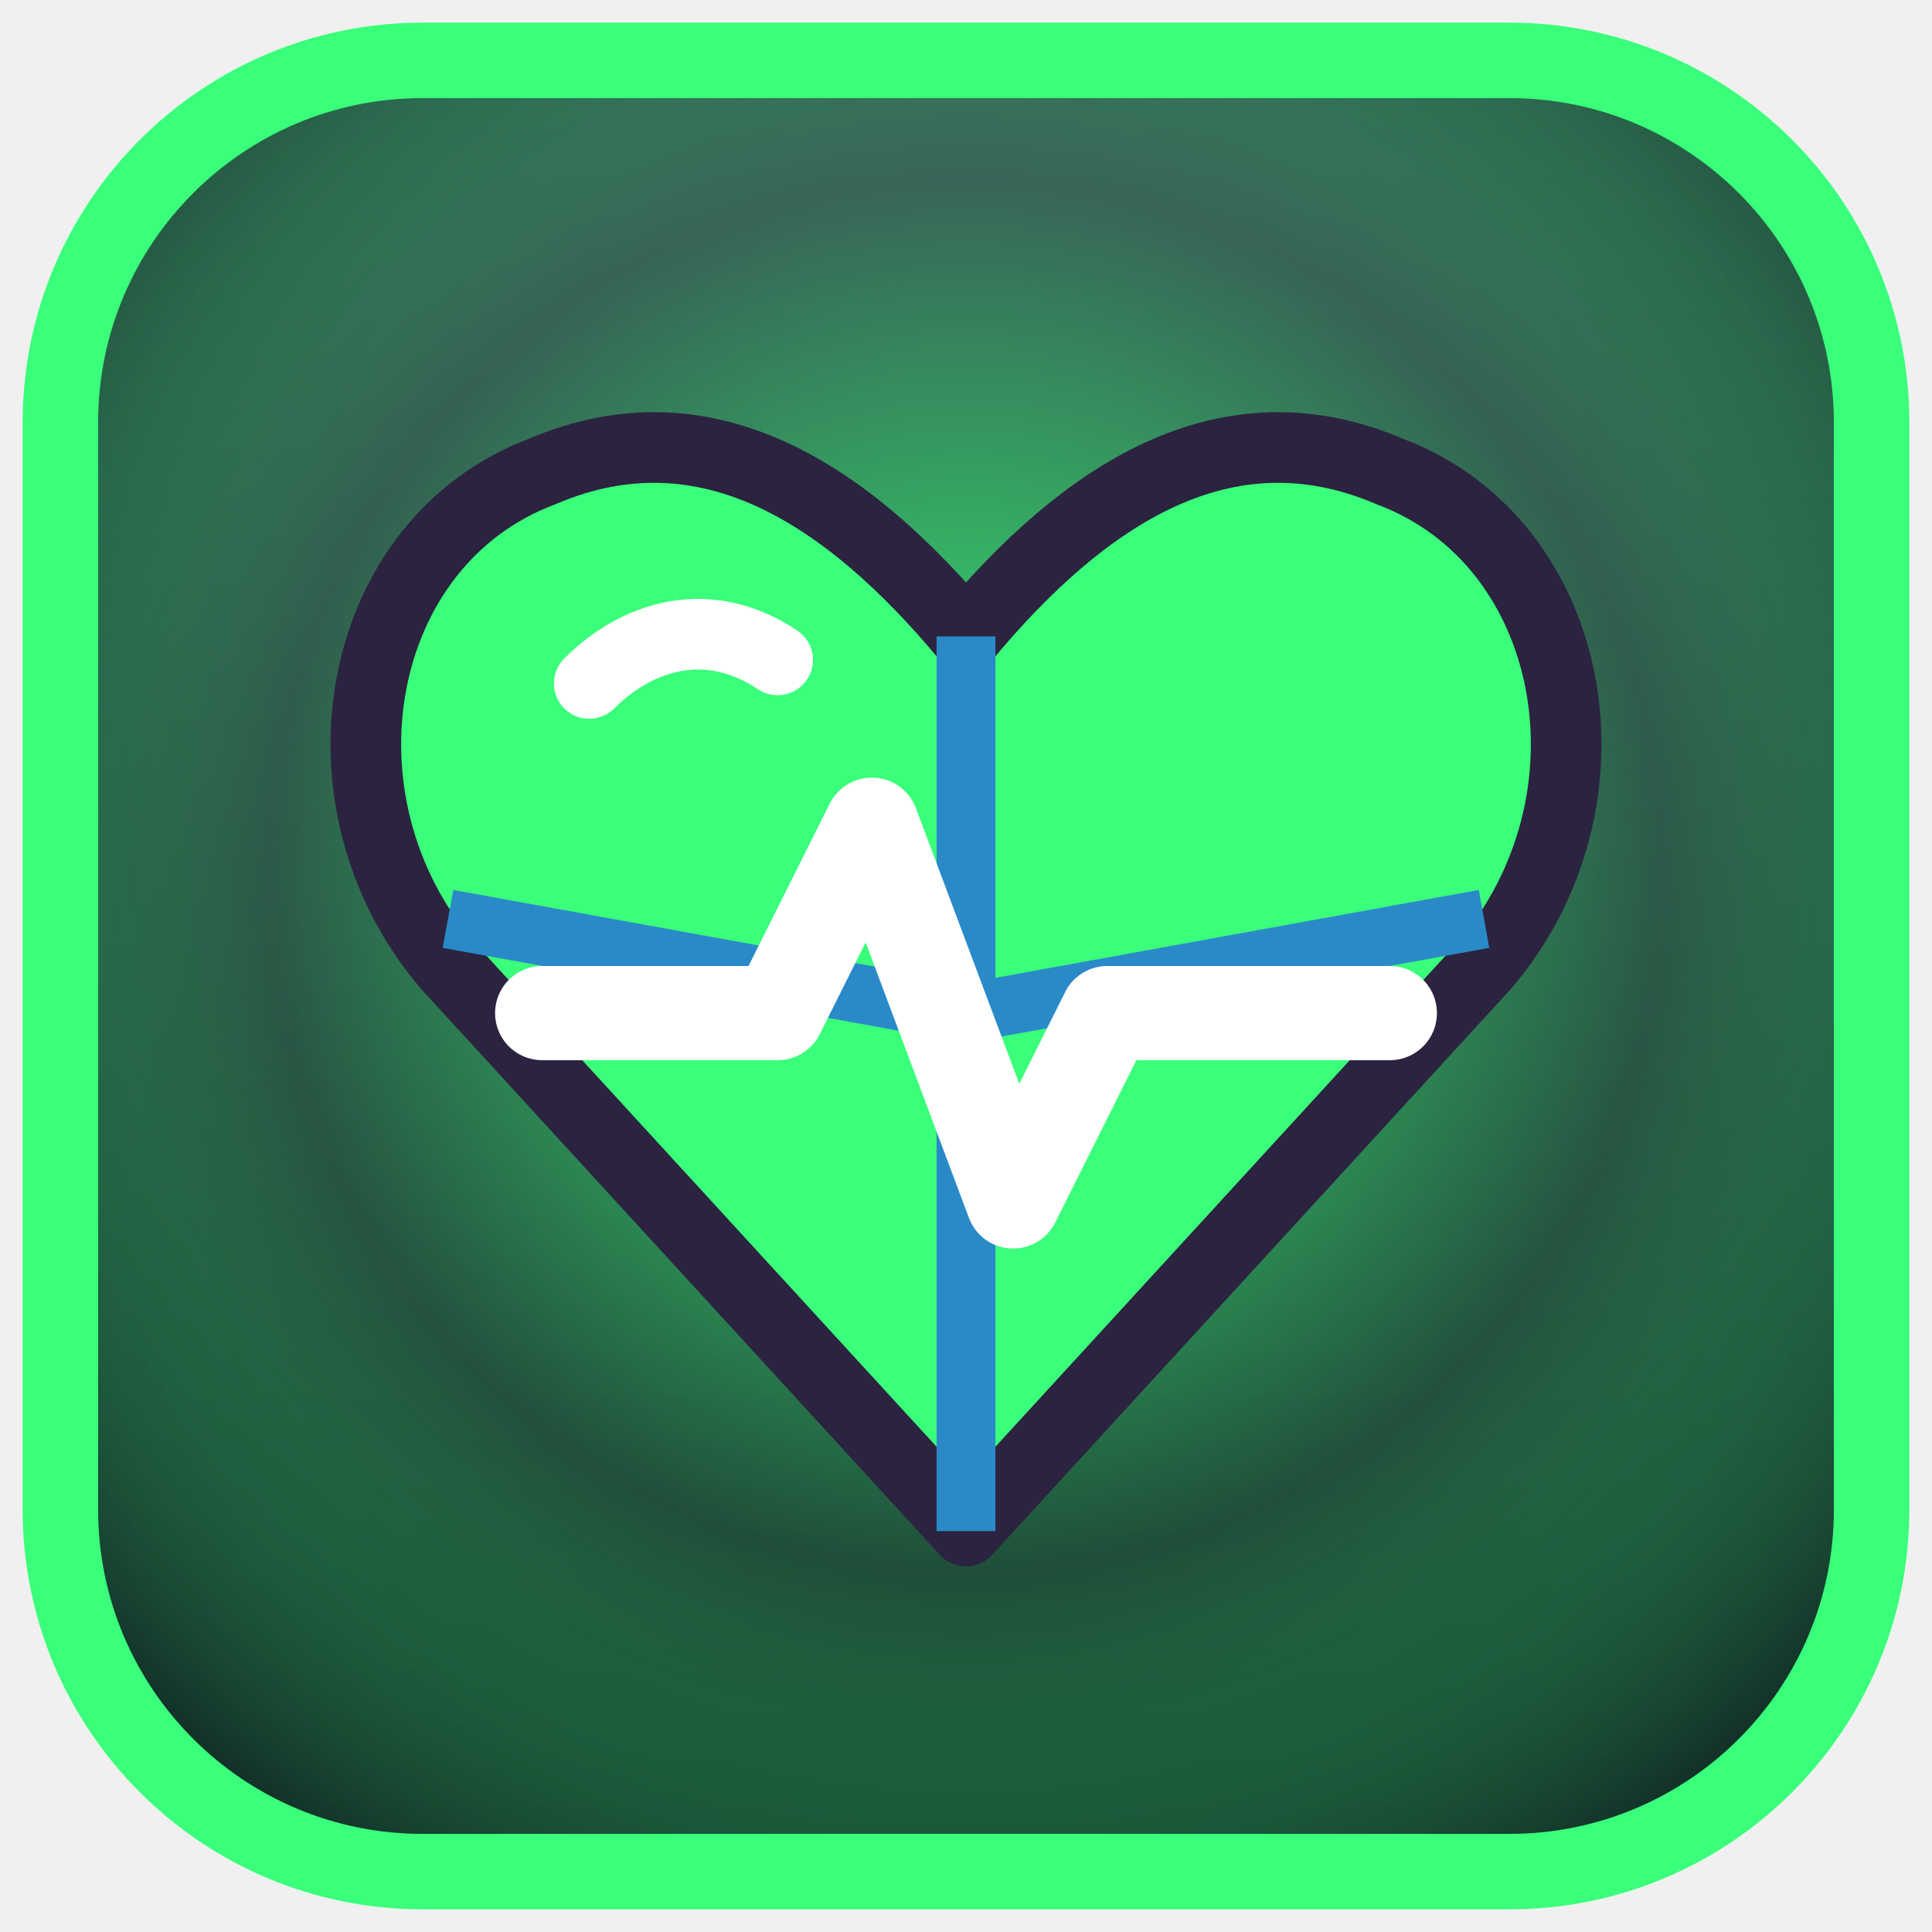
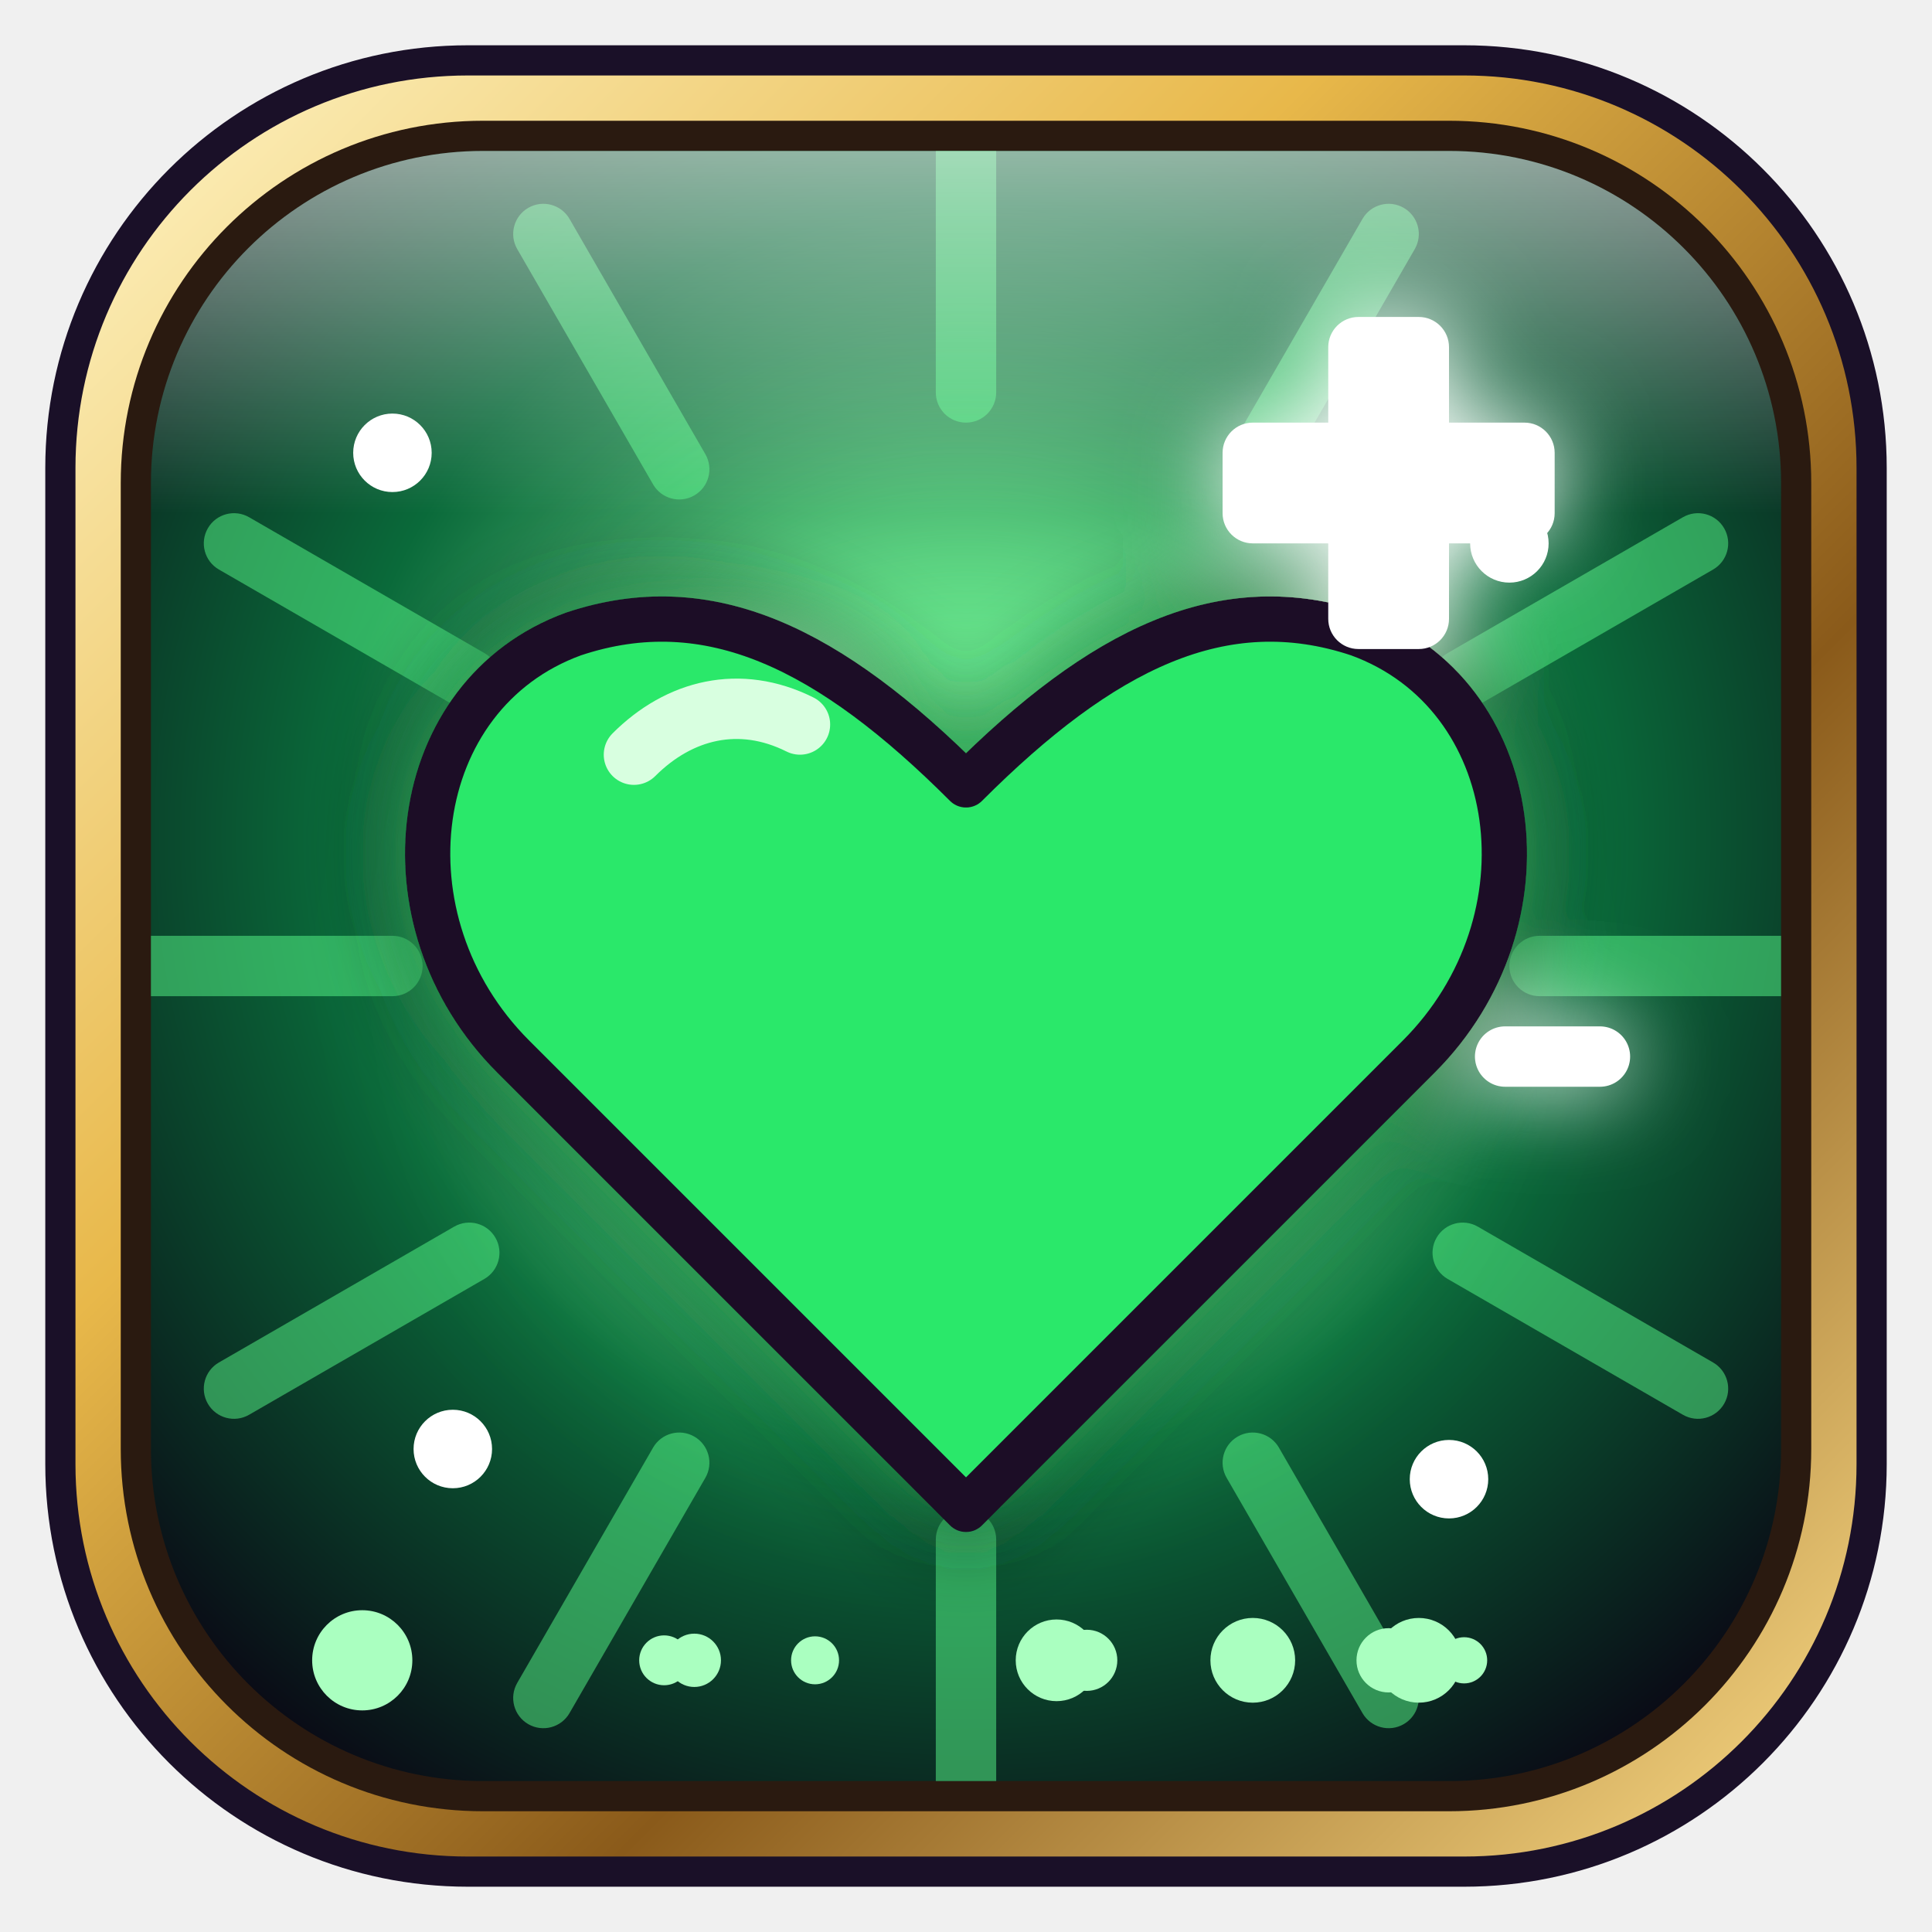
- <svg xmlns="http://www.w3.org/2000/svg" viewBox="0 0 64 64">
+ <svg xmlns="http://www.w3.org/2000/svg" viewBox="0 0 128 128" width="256" height="256">
  <defs>
-     <radialGradient id="g" cx="50%" cy="45%" r="70%">
-       <stop offset="0" stop-color="#3aff7a" stop-opacity=".95" />
-       <stop offset=".55" stop-color="#3aff7a" stop-opacity=".25" />
-       <stop offset="1" stop-color="#0a0818" />
+     <radialGradient id="bg" cx="50%" cy="42%" r="70%">
+       <stop offset="0" stop-color="#9affb0" />
+       <stop offset=".55" stop-color="#0a6a3a" />
+       <stop offset="1" stop-color="#0a0614" />
    </radialGradient>
-     <linearGradient id="b" x1="0" y1="0" x2="0" y2="1">
-       <stop offset="0" stop-color="#3a3450" />
-       <stop offset="1" stop-color="#0e0c1a" />
+     <linearGradient id="aro" x1="0" y1="0" x2="1" y2="1">
+       <stop offset="0" stop-color="#fff6c8" />
+       <stop offset=".35" stop-color="#e8b84a" />
+       <stop offset=".65" stop-color="#8a5a1a" />
+       <stop offset="1" stop-color="#ffe08a" />
    </linearGradient>
+     <linearGradient id="vidro" x1="0" y1="0" x2="0" y2="1">
+       <stop offset="0" stop-color="#fff" stop-opacity=".55" />
+       <stop offset=".5" stop-color="#fff" stop-opacity="0" />
+     </linearGradient>
+     <filter id="gl" x="-50%" y="-50%" width="200%" height="200%">
+       <feGaussianBlur stdDeviation="3" result="b" />
+       <feMerge>
+         <feMergeNode in="b" />
+         <feMergeNode in="SourceGraphic" />
+       </feMerge>
+     </filter>
+     <filter id="gl2" x="-50%" y="-50%" width="200%" height="200%">
+       <feGaussianBlur stdDeviation="6" />
+     </filter>
+     <clipPath id="cl">
+       <rect x="10" y="10" width="108" height="108" rx="22" />
+     </clipPath>
  </defs>
-   <rect x="2" y="2" width="60" height="60" rx="12" fill="url(#b)" />
-   <rect x="2" y="2" width="60" height="60" rx="12" fill="url(#g)" />
-   <g transform="translate(32 32) scale(.78) translate(-32 -32)">
-     <path d="M32 56L10 32c-6-7-4-18 4-21 7-3 13 1 18 7 5-6 11-10 18-7 8 3 10 14 4 21z" fill="#3aff7a" stroke="#2b2340" stroke-width="3" stroke-linejoin="round" stroke-linecap="round" />
-     <path d="M32 18v38M10 30l22 4 22-4" fill="none" stroke="#2a8ac8" stroke-width="2.5" />
-     <path d="M16 20c2-2 5-3 8-1" fill="none" stroke="#fff" stroke-width="3" stroke-linecap="round" />
-     <path d="M14 34h10l4-8 6 16 4-8h12" fill="none" stroke="#fff" stroke-width="4" stroke-linecap="round" stroke-linejoin="round" />
+   <rect x="4" y="4" width="120" height="120" rx="27" fill="url(#aro)" />
+   <rect x="8" y="8" width="112" height="112" rx="24" fill="#2a1a10" />
+   <rect x="10" y="10" width="108" height="108" rx="22" fill="url(#bg)" />
+   <g clip-path="url(#cl)">
+     <g opacity=".9">
+       <animateTransform attributeName="transform" type="rotate" from="0 64 64" to="360 64 64" dur="12s" repeatCount="indefinite" />
+       <rect x="62" y="6" width="4" height="22" rx="2" fill="#5aff8a" opacity=".55" transform="rotate(0 64 64)" />
+       <rect x="62" y="6" width="4" height="22" rx="2" fill="#5aff8a" opacity=".55" transform="rotate(30 64 64)" />
+       <rect x="62" y="6" width="4" height="22" rx="2" fill="#5aff8a" opacity=".55" transform="rotate(60 64 64)" />
+       <rect x="62" y="6" width="4" height="22" rx="2" fill="#5aff8a" opacity=".55" transform="rotate(90 64 64)" />
+       <rect x="62" y="6" width="4" height="22" rx="2" fill="#5aff8a" opacity=".55" transform="rotate(120 64 64)" />
+       <rect x="62" y="6" width="4" height="22" rx="2" fill="#5aff8a" opacity=".55" transform="rotate(150 64 64)" />
+       <rect x="62" y="6" width="4" height="22" rx="2" fill="#5aff8a" opacity=".55" transform="rotate(180 64 64)" />
+       <rect x="62" y="6" width="4" height="22" rx="2" fill="#5aff8a" opacity=".55" transform="rotate(210 64 64)" />
+       <rect x="62" y="6" width="4" height="22" rx="2" fill="#5aff8a" opacity=".55" transform="rotate(240 64 64)" />
+       <rect x="62" y="6" width="4" height="22" rx="2" fill="#5aff8a" opacity=".55" transform="rotate(270 64 64)" />
+       <rect x="62" y="6" width="4" height="22" rx="2" fill="#5aff8a" opacity=".55" transform="rotate(300 64 64)" />
+       <rect x="62" y="6" width="4" height="22" rx="2" fill="#5aff8a" opacity=".55" transform="rotate(330 64 64)" />
+     </g>
+     <circle cx="64" cy="64" r="30" fill="#5aff8a" opacity=".45" filter="url(#gl2)">
+       <animate attributeName="r" values="26;34;26" dur="1.8s" repeatCount="indefinite" />
+       <animate attributeName="opacity" values=".35;.7;.35" dur="1.8s" repeatCount="indefinite" />
+     </circle>
+     <circle cx="97" cy="110" r="1.53" fill="#aaffc0">
+       <animate attributeName="cy" values="112;20" dur="1.246s" begin="0.965s" repeatCount="indefinite" />
+       <animate attributeName="opacity" values="0;1;0" dur="1.246s" begin="0.965s" repeatCount="indefinite" />
+     </circle>
+     <circle cx="83" cy="110" r="2.807" fill="#aaffc0">
+       <animate attributeName="cy" values="112;20" dur="2.339s" begin="1.647s" repeatCount="indefinite" />
+       <animate attributeName="opacity" values="0;1;0" dur="2.339s" begin="1.647s" repeatCount="indefinite" />
+     </circle>
+     <circle cx="44" cy="110" r="1.652" fill="#aaffc0">
+       <animate attributeName="cy" values="112;20" dur="1.248s" begin="0.98s" repeatCount="indefinite" />
+       <animate attributeName="opacity" values="0;1;0" dur="1.248s" begin="0.98s" repeatCount="indefinite" />
+     </circle>
+     <circle cx="70" cy="110" r="2.706" fill="#aaffc0">
+       <animate attributeName="cy" values="112;20" dur="1.262s" begin="1.72s" repeatCount="indefinite" />
+       <animate attributeName="opacity" values="0;1;0" dur="1.262s" begin="1.72s" repeatCount="indefinite" />
+     </circle>
+     <circle cx="72" cy="110" r="2.025" fill="#aaffc0">
+       <animate attributeName="cy" values="112;20" dur="1.79s" begin="1.654s" repeatCount="indefinite" />
+       <animate attributeName="opacity" values="0;1;0" dur="1.79s" begin="1.654s" repeatCount="indefinite" />
+     </circle>
+     <circle cx="46" cy="110" r="1.766" fill="#aaffc0">
+       <animate attributeName="cy" values="112;20" dur="2.16s" begin="1.324s" repeatCount="indefinite" />
+       <animate attributeName="opacity" values="0;1;0" dur="2.16s" begin="1.324s" repeatCount="indefinite" />
+     </circle>
+     <circle cx="54" cy="110" r="1.589" fill="#aaffc0">
+       <animate attributeName="cy" values="112;20" dur="2.557s" begin="1.227s" repeatCount="indefinite" />
+       <animate attributeName="opacity" values="0;1;0" dur="2.557s" begin="1.227s" repeatCount="indefinite" />
+     </circle>
+     <circle cx="24" cy="110" r="3.319" fill="#aaffc0">
+       <animate attributeName="cy" values="112;20" dur="1.53s" begin="0.39s" repeatCount="indefinite" />
+       <animate attributeName="opacity" values="0;1;0" dur="1.53s" begin="0.39s" repeatCount="indefinite" />
+     </circle>
+     <circle cx="92" cy="110" r="2.129" fill="#aaffc0">
+       <animate attributeName="cy" values="112;20" dur="1.713s" begin="1.796s" repeatCount="indefinite" />
+       <animate attributeName="opacity" values="0;1;0" dur="1.713s" begin="1.796s" repeatCount="indefinite" />
+     </circle>
+     <circle cx="94" cy="110" r="2.806" fill="#aaffc0">
+       <animate attributeName="cy" values="112;20" dur="1.831s" begin="0.94s" repeatCount="indefinite" />
+       <animate attributeName="opacity" values="0;1;0" dur="1.831s" begin="0.94s" repeatCount="indefinite" />
+     </circle>
+     <g filter="url(#gl)">
+       <g>
+         <animateTransform attributeName="transform" type="scale" values="1;1.08;1;1.12;1" keyTimes="0;.15;.3;.45;1" dur="1.2s" repeatCount="indefinite" additive="sum" />
+         <g transform="translate(64 66)">
+           <path d="M0 34L-30 4c-9-9-7-24 4-28 9-3 17 1 26 10 9-9 17-13 26-10 11 4 13 19 4 28z" fill="#2ae86a" stroke="#1a1028" stroke-width="3" stroke-linejoin="round" />
+           <path d="M-22 -16c3-3 7-4 11-2" stroke="#d8ffe0" stroke-width="4" stroke-linecap="round" fill="none" />
+         </g>
+       </g>
+       <path d="M22 70h22l6-12 9 26 8-20 5 6h34" fill="none" stroke="#fff" stroke-width="4" stroke-linejoin="round" stroke-linecap="round" stroke-dasharray="120" stroke-dashoffset="120">
+         <animate attributeName="stroke-dashoffset" values="120;0;-120" dur="1.6s" repeatCount="indefinite" />
+       </path>
+       <g transform="translate(92 32)">
+         <rect x="-4" y="-11" width="8" height="22" rx="2" fill="#fff" />
+         <rect x="-11" y="-4" width="22" height="8" rx="2" fill="#fff" />
+       </g>
+     </g>
+     <path d="M10 10h108v40C80 60 40 40 10 58z" fill="url(#vidro)" />
  </g>
-   <rect x="2" y="2" width="60" height="60" rx="12" fill="none" stroke="#3aff7a" stroke-width="2.5" />
+   <circle cx="26" cy="30" r="2.6" fill="#fff">
+     <animate attributeName="opacity" values="0;1;0" dur="1.6s" begin="0s" repeatCount="indefinite" />
+   </circle>
+   <circle cx="100" cy="36" r="2.6" fill="#fff">
+     <animate attributeName="opacity" values="0;1;0" dur="2s" begin="0.5s" repeatCount="indefinite" />
+   </circle>
+   <circle cx="96" cy="98" r="2.6" fill="#fff">
+     <animate attributeName="opacity" values="0;1;0" dur="1.7s" begin="0.9s" repeatCount="indefinite" />
+   </circle>
+   <circle cx="30" cy="96" r="2.6" fill="#fff">
+     <animate attributeName="opacity" values="0;1;0" dur="2.2s" begin="0.3s" repeatCount="indefinite" />
+   </circle>
+   <rect x="4" y="4" width="120" height="120" rx="27" fill="none" stroke="#1a1028" stroke-width="2" />
</svg>
